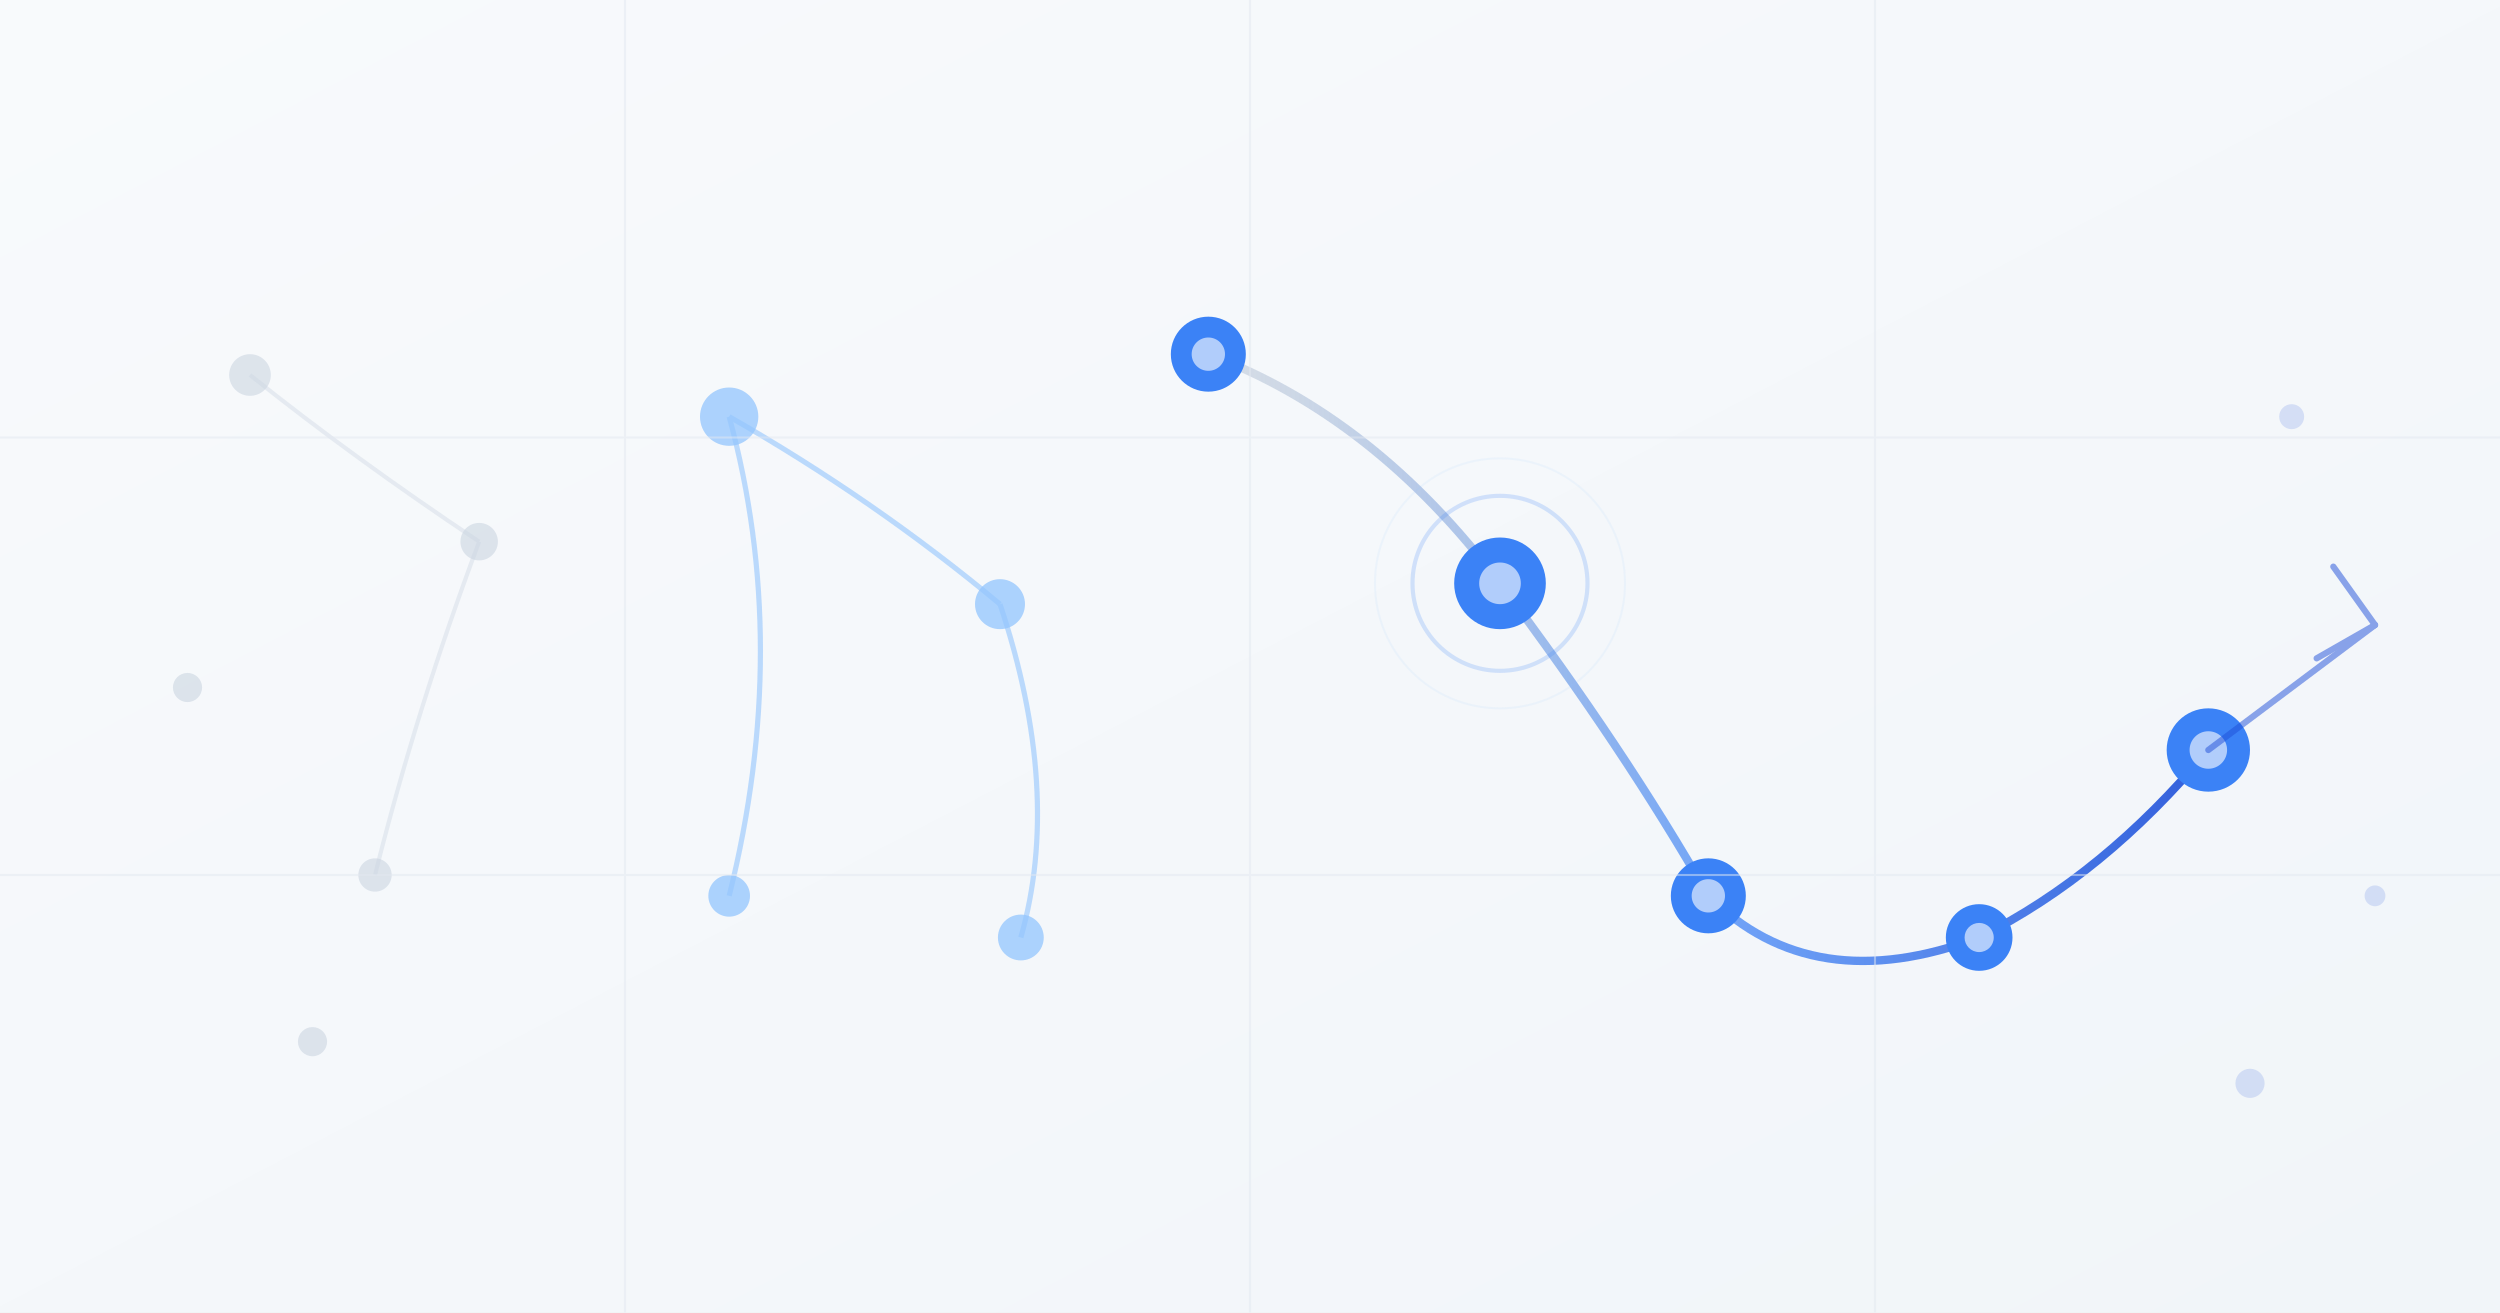
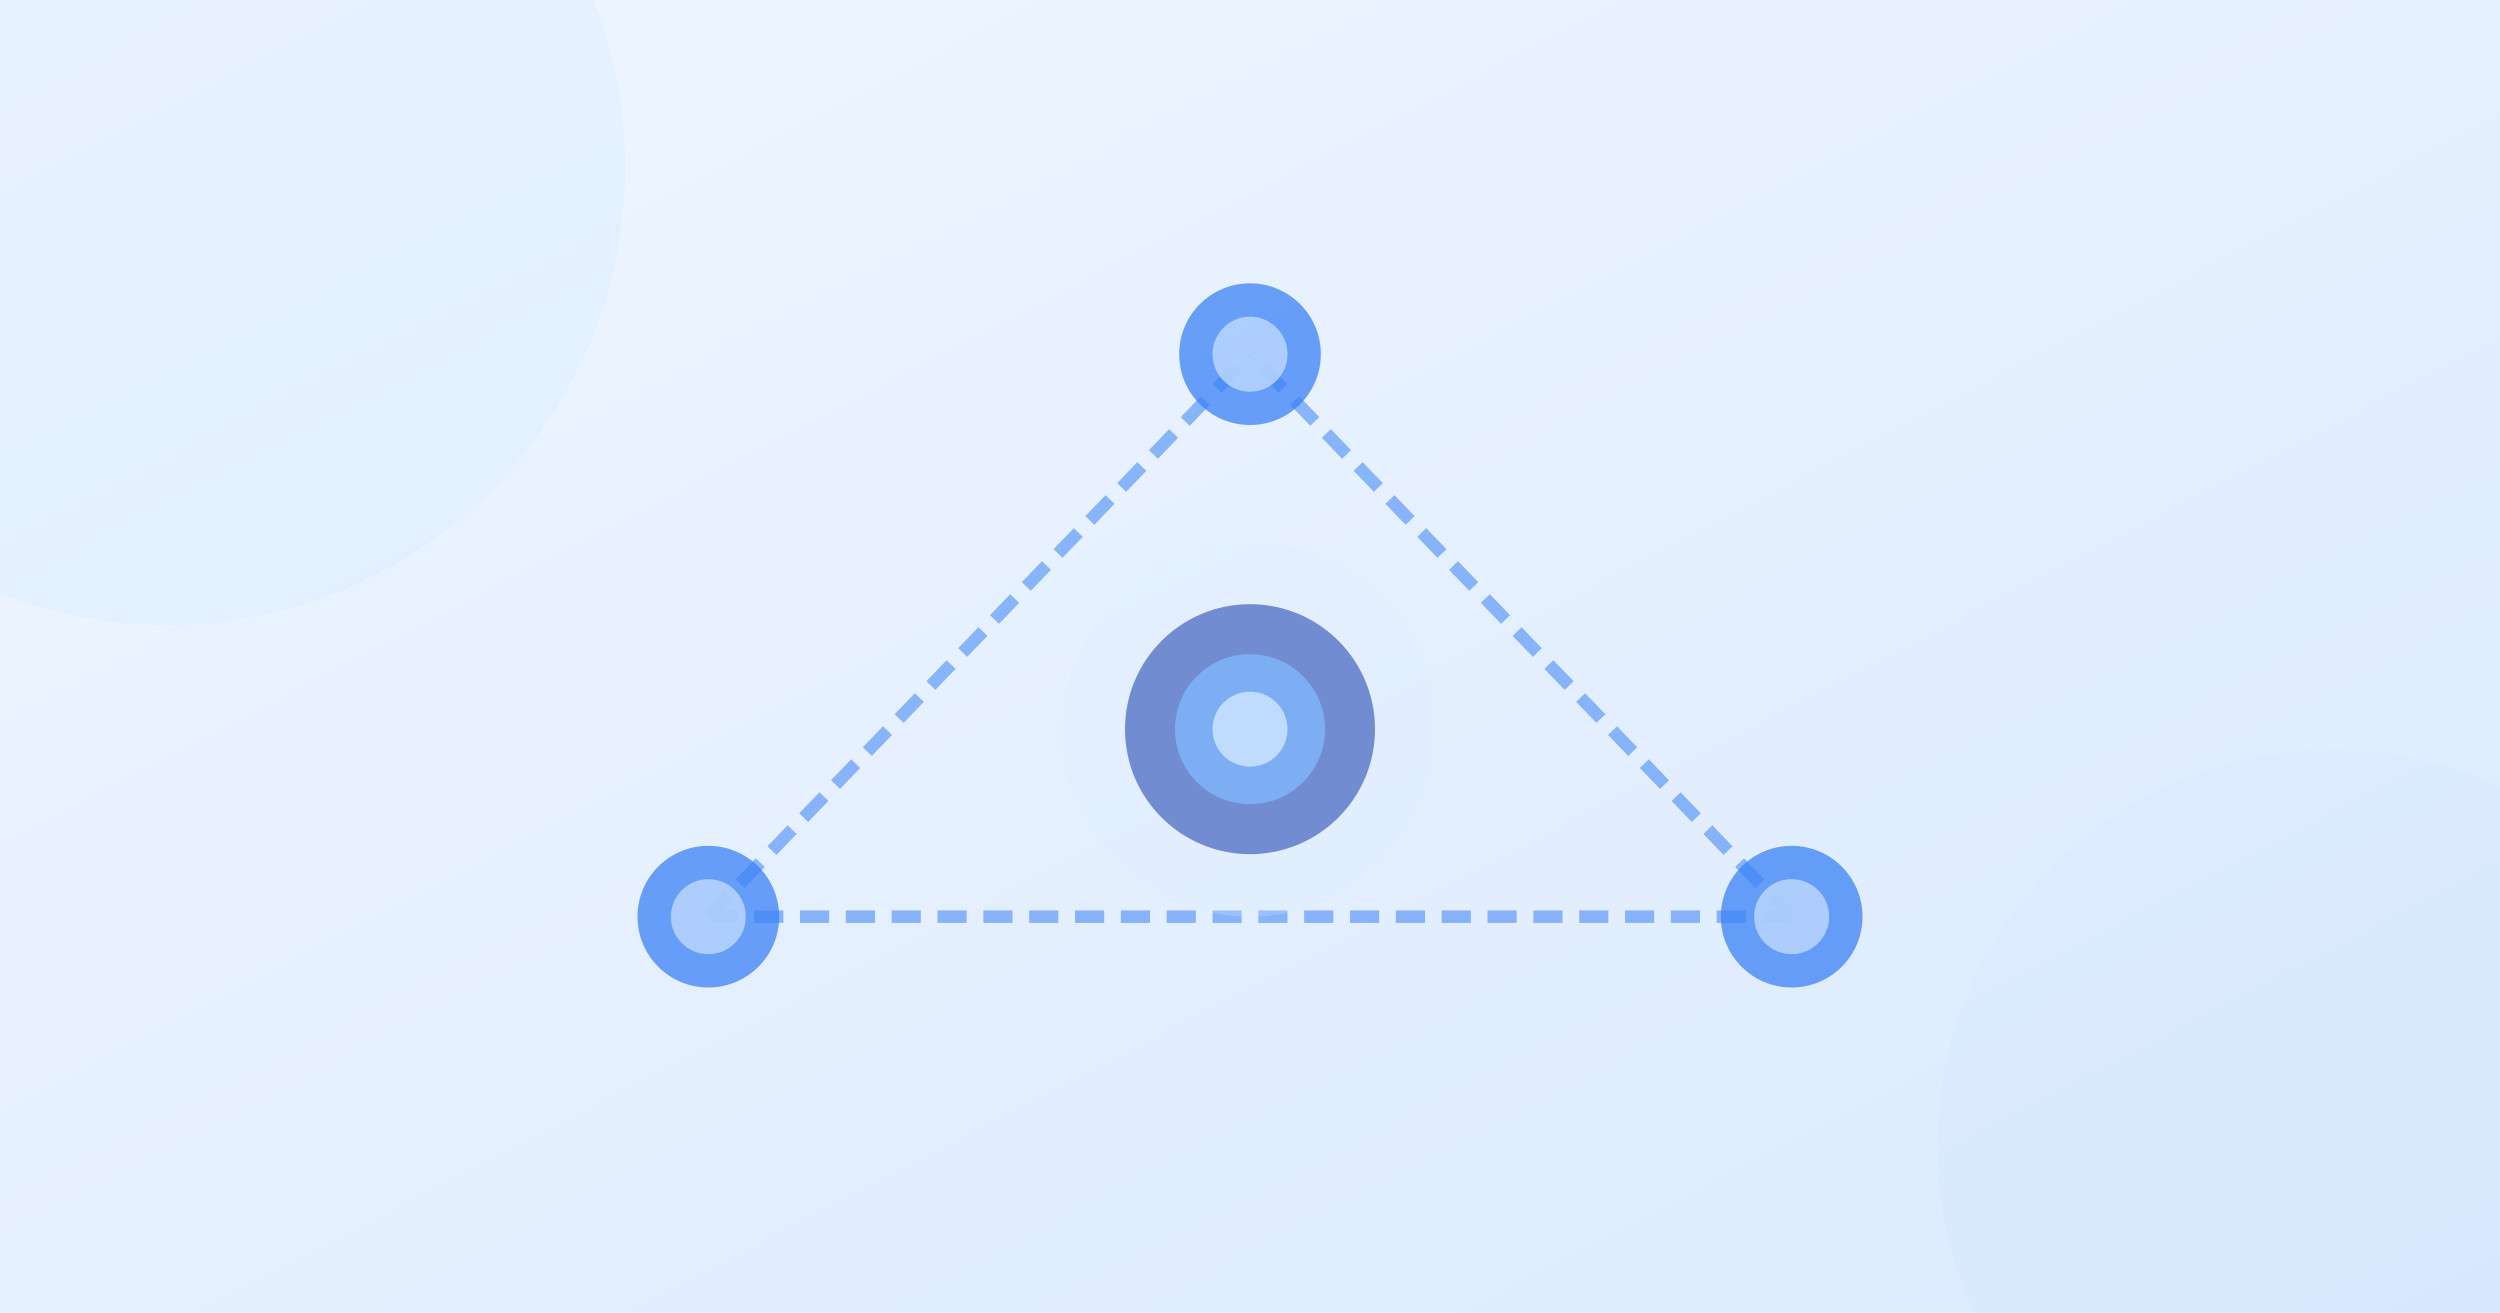
<svg xmlns="http://www.w3.org/2000/svg" width="1200" height="630" viewBox="0 0 1200 630">
  <defs>
-     <linearGradient id="bgGrad" x1="0" y1="0" x2="1" y2="1">
-       <stop offset="0%" stop-color="#f8fafc" />
-       <stop offset="100%" stop-color="#f1f5f9" />
-     </linearGradient>
-     <linearGradient id="lineGrad" x1="0" y1="0" x2="1" y2="0">
-       <stop offset="0%" stop-color="#94a3b8" stop-opacity="0.3" />
-       <stop offset="50%" stop-color="#3b82f6" stop-opacity="0.7" />
-       <stop offset="100%" stop-color="#1d4ed8" stop-opacity="0.9" />
+     <linearGradient id="bg" x1="0" y1="0" x2="1" y2="1">
+       <stop offset="0%" stop-color="#eff6ff" />
+       <stop offset="100%" stop-color="#dbeafe" />
    </linearGradient>
  </defs>
-   <rect width="1200" height="630" fill="url(#bgGrad)" />
-   <g fill="#cbd5e1" opacity="0.6">
-     <circle cx="120" cy="180" r="10" />
-     <circle cx="180" cy="420" r="8" />
-     <circle cx="90" cy="330" r="7" />
-     <circle cx="230" cy="260" r="9" />
-     <circle cx="150" cy="500" r="7" />
-   </g>
-   <g stroke="#cbd5e1" stroke-width="2" fill="none" opacity="0.4">
-     <path d="M 120 180 Q 170 220 230 260" />
-     <path d="M 230 260 Q 200 340 180 420" />
-   </g>
-   <g stroke="#93c5fd" stroke-width="2.5" fill="none" opacity="0.6">
-     <path d="M 350 200 Q 420 240 480 290" />
-     <path d="M 480 290 Q 510 380 490 450" />
-     <path d="M 350 200 Q 380 310 350 430" />
-   </g>
-   <g fill="#93c5fd" opacity="0.75">
-     <circle cx="350" cy="200" r="14" />
-     <circle cx="480" cy="290" r="12" />
-     <circle cx="490" cy="450" r="11" />
-     <circle cx="350" cy="430" r="10" />
-   </g>
-   <path d="M 580 170 Q 660 200 720 280 Q 780 360 820 430 Q 870 480 950 450 Q 1010 420 1060 360" stroke="url(#lineGrad)" stroke-width="4" fill="none" />
-   <g fill="#3b82f6">
-     <circle cx="580" cy="170" r="18" />
-     <circle cx="720" cy="280" r="22" />
-     <circle cx="820" cy="430" r="18" />
-     <circle cx="950" cy="450" r="16" />
-     <circle cx="1060" cy="360" r="20" />
-   </g>
-   <g fill="white" opacity="0.6">
-     <circle cx="580" cy="170" r="8" />
-     <circle cx="720" cy="280" r="10" />
-     <circle cx="820" cy="430" r="8" />
-     <circle cx="950" cy="450" r="7" />
-     <circle cx="1060" cy="360" r="9" />
-   </g>
-   <circle cx="720" cy="280" r="42" fill="none" stroke="#3b82f6" stroke-width="2" opacity="0.2" />
-   <circle cx="720" cy="280" r="60" fill="none" stroke="#93c5fd" stroke-width="1" opacity="0.1" />
-   <g fill="#1e40af" font-size="11" text-anchor="middle" opacity="0.7">
-   </g>
-   <g fill="#1d4ed8" opacity="0.15">
-     <circle cx="1100" cy="200" r="6" />
-     <circle cx="1140" cy="430" r="5" />
-     <circle cx="1080" cy="520" r="7" />
-   </g>
-   <g stroke="#1d4ed8" stroke-width="3" stroke-linecap="round" fill="none" opacity="0.5">
-     <line x1="1060" y1="360" x2="1140" y2="300" />
-     <line x1="1140" y1="300" x2="1120" y2="272" />
-     <line x1="1140" y1="300" x2="1112" y2="316" />
-   </g>
-   <g stroke="#e2e8f0" stroke-width="1" opacity="0.5">
-     <line x1="0" y1="210" x2="1200" y2="210" />
-     <line x1="0" y1="420" x2="1200" y2="420" />
-     <line x1="300" y1="0" x2="300" y2="630" />
-     <line x1="600" y1="0" x2="600" y2="630" />
-     <line x1="900" y1="0" x2="900" y2="630" />
-   </g>
+   <rect width="1200" height="630" fill="url(#bg)" />
+   <circle cx="80" cy="80" r="220" fill="#bfdbfe" opacity="0.15" />
+   <circle cx="1120" cy="550" r="190" fill="#bfdbfe" opacity="0.12" />
+   <line x1="340" y1="440" x2="600" y2="170" stroke="#3b82f6" stroke-width="6" stroke-dasharray="14,8" opacity="0.55" />
+   <line x1="860" y1="440" x2="600" y2="170" stroke="#3b82f6" stroke-width="6" stroke-dasharray="14,8" opacity="0.55" />
+   <line x1="340" y1="440" x2="860" y2="440" stroke="#3b82f6" stroke-width="6" stroke-dasharray="14,8" opacity="0.55" />
+   <circle cx="340" cy="440" r="34" fill="#3b82f6" opacity="0.75" />
+   <circle cx="860" cy="440" r="34" fill="#3b82f6" opacity="0.75" />
+   <circle cx="600" cy="170" r="34" fill="#3b82f6" opacity="0.75" />
+   <circle cx="340" cy="440" r="18" fill="#bfdbfe" opacity="0.80" />
+   <circle cx="860" cy="440" r="18" fill="#bfdbfe" opacity="0.80" />
+   <circle cx="600" cy="170" r="18" fill="#bfdbfe" opacity="0.80" />
+   <circle cx="600" cy="350" r="60" fill="#1e40af" opacity="0.75" />
+   <circle cx="600" cy="350" r="36" fill="#60a5fa" opacity="0.80" />
+   <circle cx="600" cy="350" r="18" fill="#bfdbfe" opacity="0.90" />
+   <circle cx="600" cy="350" r="90" fill="#dbeafe" opacity="0.25" />
</svg>
